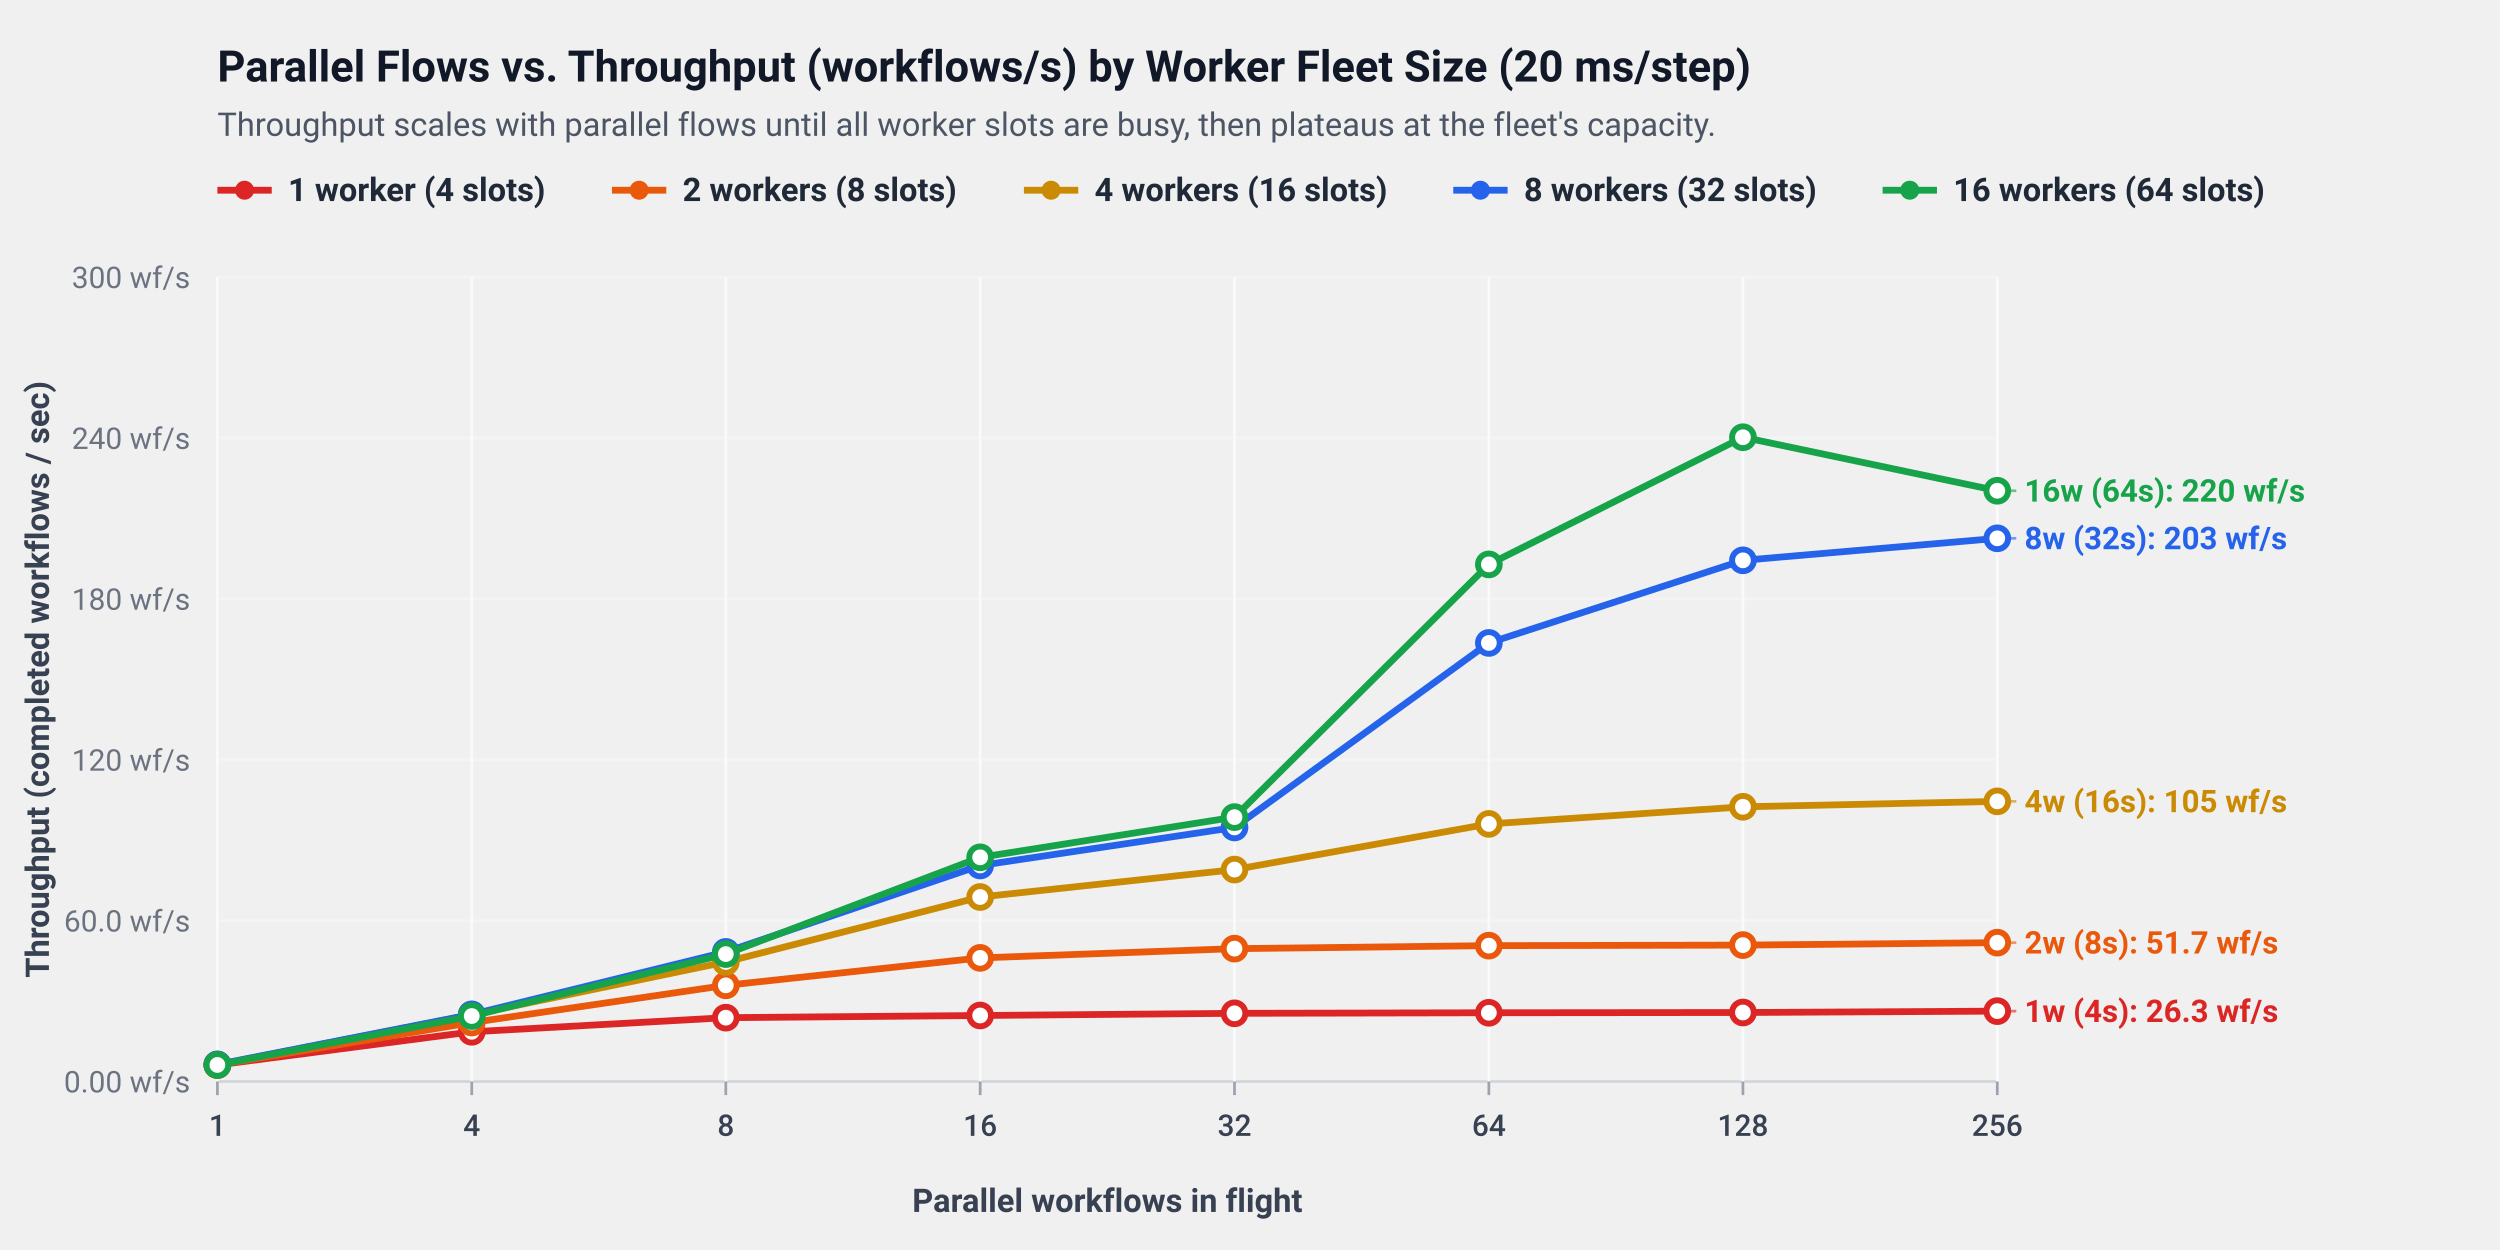
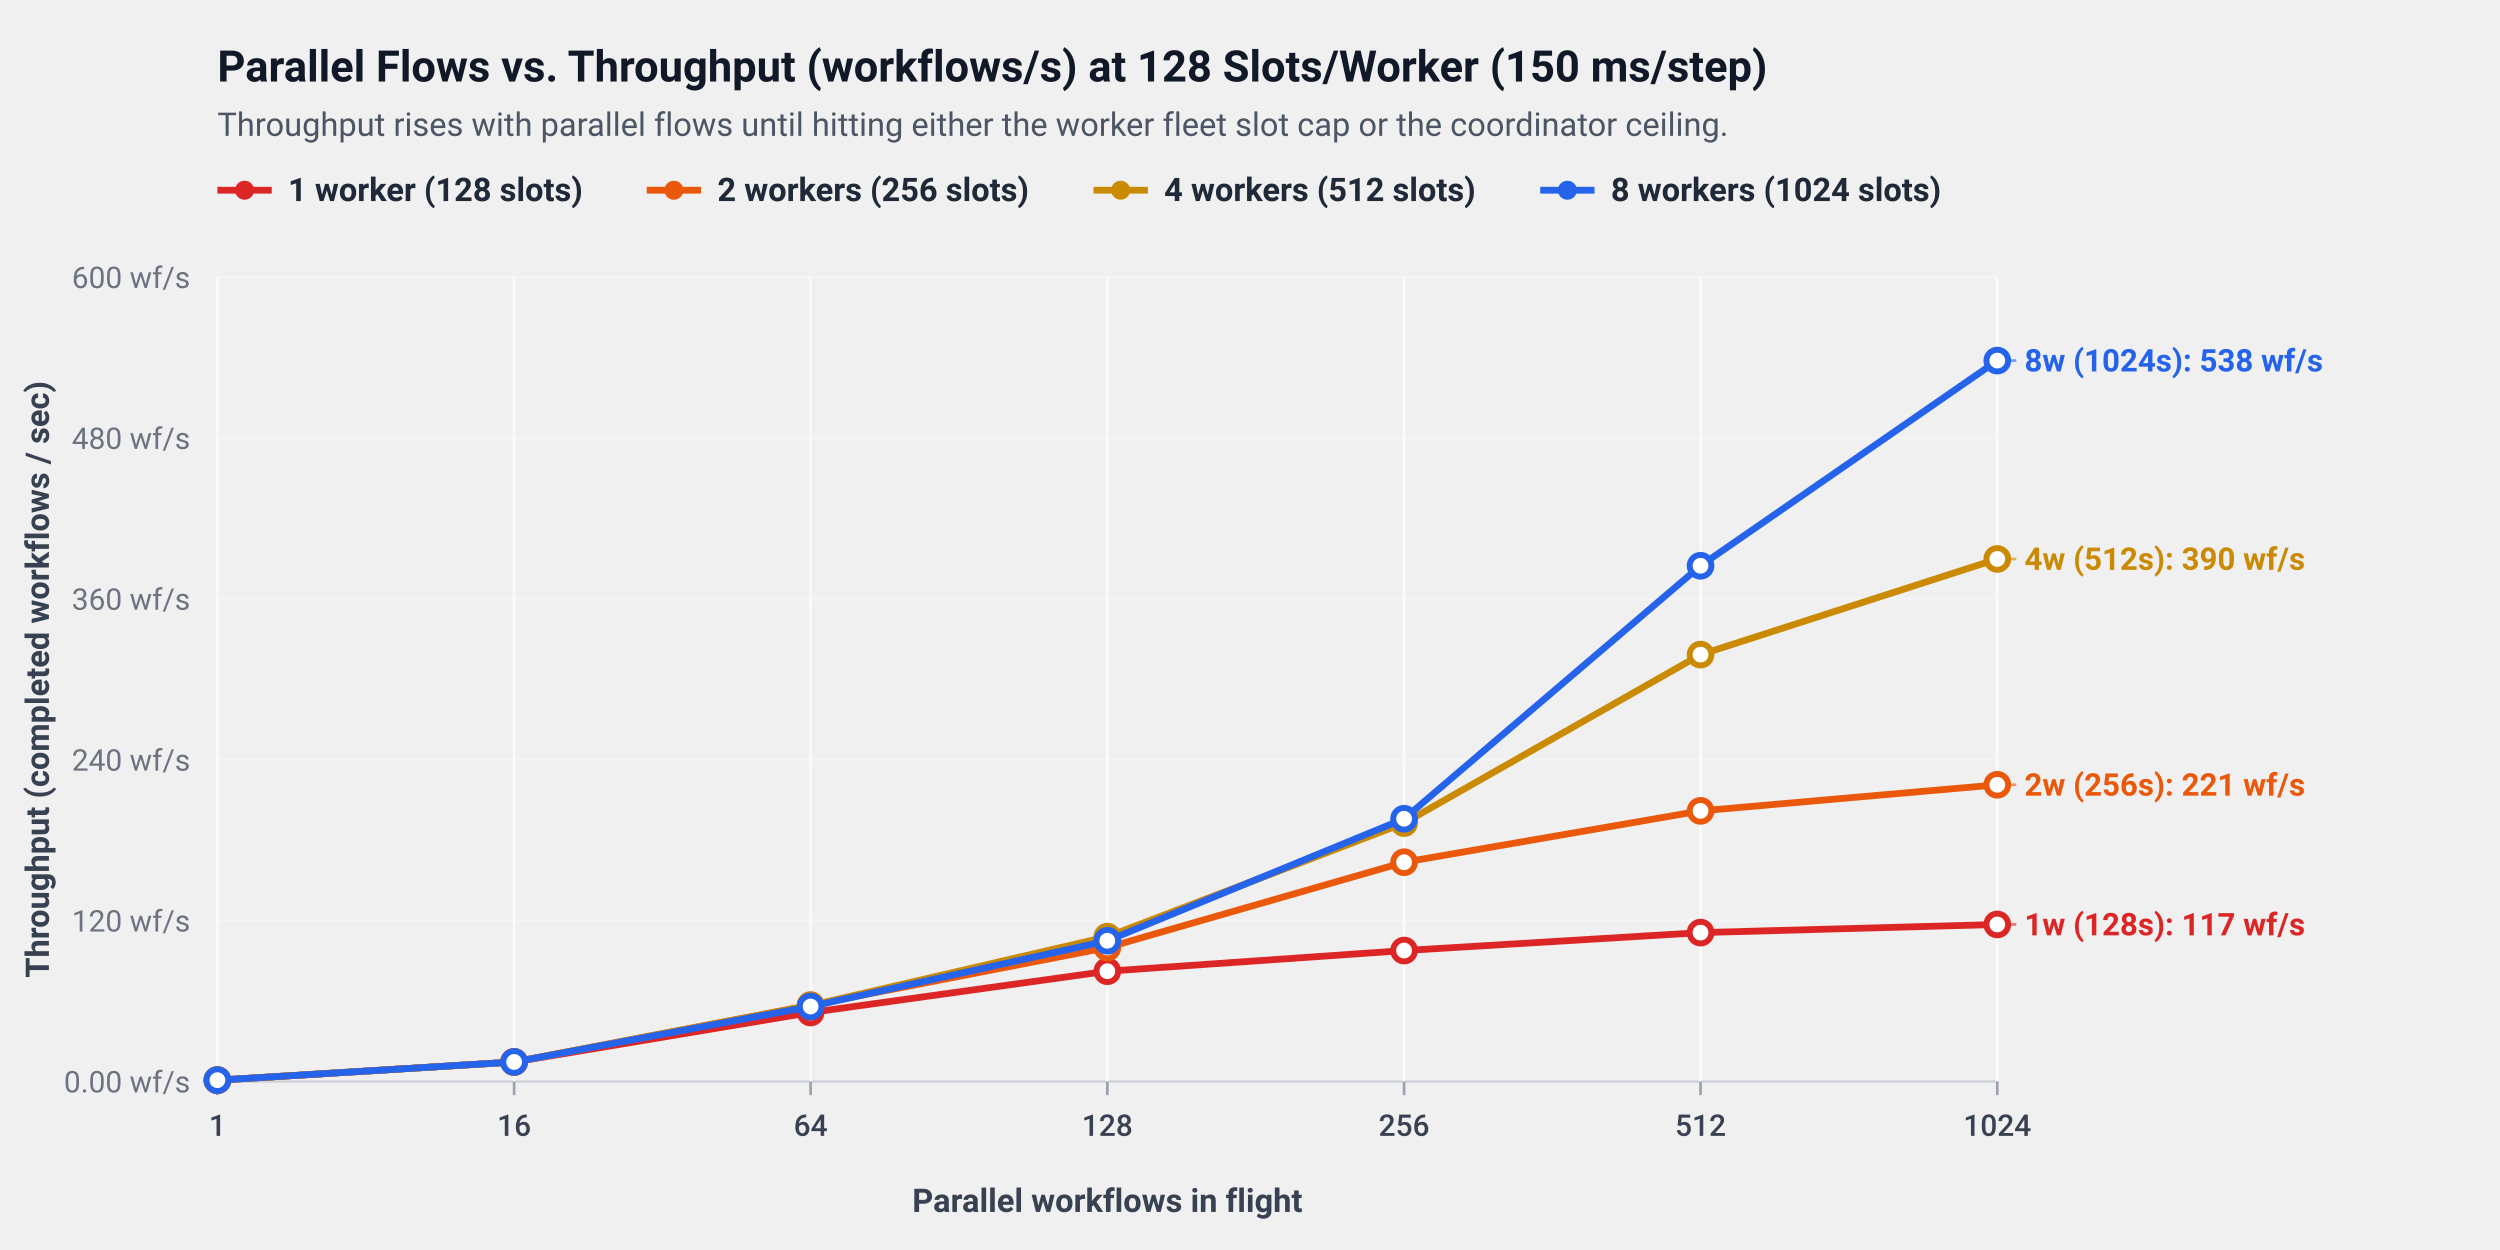
<svg xmlns="http://www.w3.org/2000/svg" viewBox="0 0 920 460" width="100%" style="font-family: -apple-system, BlinkMacSystemFont, 'Segoe UI', Roboto, Helvetica, Arial, sans-serif; background: #ffffff; border: 1px solid #e5e7eb; border-radius: 8px;">
-   <text x="80" y="30" font-size="16" font-weight="700" fill="#111827">Parallel Flows vs. Throughput (workflows/s) by Worker Fleet Size (20 ms/step)</text>
-   <text x="80" y="50" font-size="12" fill="#4b5563">Throughput scales with parallel flows until all worker slots are busy, then plateaus at the fleet's capacity.</text>
+   <text x="80" y="30" font-size="16" font-weight="700" fill="#111827">Parallel Flows vs. Throughput (workflows/s) at 128 Slots/Worker (150 ms/step)</text>
+   <text x="80" y="50" font-size="12" fill="#4b5563">Throughput rises with parallel flows until hitting either the worker fleet slot cap or the coordinator ceiling.</text>
  <line x1="80.0" y1="70" x2="100.0" y2="70" stroke="#dc2626" stroke-width="2.5" />
  <circle cx="90.0" cy="70" r="3.5" fill="#dc2626" />
-   <text x="106.0" y="74" font-size="12" font-weight="600" fill="#1f2937">1 worker (4 slots)</text>
-   <line x1="225.2" y1="70" x2="245.2" y2="70" stroke="#ea580c" stroke-width="2.5" />
-   <circle cx="235.2" cy="70" r="3.5" fill="#ea580c" />
-   <text x="251.2" y="74" font-size="12" font-weight="600" fill="#1f2937">2 workers (8 slots)</text>
-   <line x1="376.8" y1="70" x2="396.8" y2="70" stroke="#ca8a04" stroke-width="2.5" />
-   <circle cx="386.8" cy="70" r="3.5" fill="#ca8a04" />
-   <text x="402.8" y="74" font-size="12" font-weight="600" fill="#1f2937">4 workers (16 slots)</text>
-   <line x1="534.8" y1="70" x2="554.8" y2="70" stroke="#2563eb" stroke-width="2.5" />
-   <circle cx="544.8" cy="70" r="3.5" fill="#2563eb" />
-   <text x="560.8" y="74" font-size="12" font-weight="600" fill="#1f2937">8 workers (32 slots)</text>
-   <line x1="692.8" y1="70" x2="712.8" y2="70" stroke="#16a34a" stroke-width="2.5" />
-   <circle cx="702.8" cy="70" r="3.5" fill="#16a34a" />
-   <text x="718.8" y="74" font-size="12" font-weight="600" fill="#1f2937">16 workers (64 slots)</text>
+   <text x="106.0" y="74" font-size="12" font-weight="600" fill="#1f2937">1 worker (128 slots)</text>
+   <line x1="238.0" y1="70" x2="258.0" y2="70" stroke="#ea580c" stroke-width="2.5" />
+   <circle cx="248.0" cy="70" r="3.5" fill="#ea580c" />
+   <text x="264.0" y="74" font-size="12" font-weight="600" fill="#1f2937">2 workers (256 slots)</text>
+   <line x1="402.4" y1="70" x2="422.4" y2="70" stroke="#ca8a04" stroke-width="2.5" />
+   <circle cx="412.4" cy="70" r="3.5" fill="#ca8a04" />
+   <text x="428.4" y="74" font-size="12" font-weight="600" fill="#1f2937">4 workers (512 slots)</text>
+   <line x1="566.8" y1="70" x2="586.8" y2="70" stroke="#2563eb" stroke-width="2.5" />
+   <circle cx="576.8" cy="70" r="3.5" fill="#2563eb" />
+   <text x="592.8" y="74" font-size="12" font-weight="600" fill="#1f2937">8 workers (1024 slots)</text>
  <line x1="80" y1="398.0" x2="735" y2="398.0" stroke="#d1d5db" stroke-width="1" />
  <text x="70" y="402.0" font-size="11" fill="#6b7280" text-anchor="end">0.00 wf/s</text>
  <line x1="80" y1="338.8" x2="735" y2="338.8" stroke="#f3f4f6" stroke-width="1" />
-   <text x="70" y="342.8" font-size="11" fill="#6b7280" text-anchor="end">60.0 wf/s</text>
+   <text x="70" y="342.8" font-size="11" fill="#6b7280" text-anchor="end">120 wf/s</text>
  <line x1="80" y1="279.6" x2="735" y2="279.6" stroke="#f3f4f6" stroke-width="1" />
-   <text x="70" y="283.6" font-size="11" fill="#6b7280" text-anchor="end">120 wf/s</text>
+   <text x="70" y="283.6" font-size="11" fill="#6b7280" text-anchor="end">240 wf/s</text>
  <line x1="80" y1="220.4" x2="735" y2="220.4" stroke="#f3f4f6" stroke-width="1" />
-   <text x="70" y="224.4" font-size="11" fill="#6b7280" text-anchor="end">180 wf/s</text>
+   <text x="70" y="224.4" font-size="11" fill="#6b7280" text-anchor="end">360 wf/s</text>
  <line x1="80" y1="161.2" x2="735" y2="161.2" stroke="#f3f4f6" stroke-width="1" />
-   <text x="70" y="165.2" font-size="11" fill="#6b7280" text-anchor="end">240 wf/s</text>
+   <text x="70" y="165.2" font-size="11" fill="#6b7280" text-anchor="end">480 wf/s</text>
  <line x1="80" y1="102.0" x2="735" y2="102.0" stroke="#f3f4f6" stroke-width="1" />
-   <text x="70" y="106.0" font-size="11" fill="#6b7280" text-anchor="end">300 wf/s</text>
+   <text x="70" y="106.0" font-size="11" fill="#6b7280" text-anchor="end">600 wf/s</text>
  <line x1="80.0" y1="102" x2="80.0" y2="398" stroke="#f9fafb" stroke-width="1" />
  <line x1="80.0" y1="398" x2="80.0" y2="403" stroke="#9ca3af" stroke-width="1" />
  <text x="80.0" y="418" font-size="11" font-weight="500" fill="#374151" text-anchor="middle">1</text>
-   <line x1="173.6" y1="102" x2="173.6" y2="398" stroke="#f9fafb" stroke-width="1" />
-   <line x1="173.6" y1="398" x2="173.6" y2="403" stroke="#9ca3af" stroke-width="1" />
-   <text x="173.6" y="418" font-size="11" font-weight="500" fill="#374151" text-anchor="middle">4</text>
-   <line x1="267.1" y1="102" x2="267.1" y2="398" stroke="#f9fafb" stroke-width="1" />
-   <line x1="267.1" y1="398" x2="267.1" y2="403" stroke="#9ca3af" stroke-width="1" />
-   <text x="267.1" y="418" font-size="11" font-weight="500" fill="#374151" text-anchor="middle">8</text>
-   <line x1="360.7" y1="102" x2="360.7" y2="398" stroke="#f9fafb" stroke-width="1" />
-   <line x1="360.7" y1="398" x2="360.7" y2="403" stroke="#9ca3af" stroke-width="1" />
-   <text x="360.7" y="418" font-size="11" font-weight="500" fill="#374151" text-anchor="middle">16</text>
-   <line x1="454.3" y1="102" x2="454.3" y2="398" stroke="#f9fafb" stroke-width="1" />
-   <line x1="454.3" y1="398" x2="454.3" y2="403" stroke="#9ca3af" stroke-width="1" />
-   <text x="454.3" y="418" font-size="11" font-weight="500" fill="#374151" text-anchor="middle">32</text>
-   <line x1="547.9" y1="102" x2="547.9" y2="398" stroke="#f9fafb" stroke-width="1" />
-   <line x1="547.9" y1="398" x2="547.9" y2="403" stroke="#9ca3af" stroke-width="1" />
-   <text x="547.9" y="418" font-size="11" font-weight="500" fill="#374151" text-anchor="middle">64</text>
-   <line x1="641.4" y1="102" x2="641.4" y2="398" stroke="#f9fafb" stroke-width="1" />
-   <line x1="641.4" y1="398" x2="641.4" y2="403" stroke="#9ca3af" stroke-width="1" />
-   <text x="641.4" y="418" font-size="11" font-weight="500" fill="#374151" text-anchor="middle">128</text>
+   <line x1="189.2" y1="102" x2="189.2" y2="398" stroke="#f9fafb" stroke-width="1" />
+   <line x1="189.2" y1="398" x2="189.2" y2="403" stroke="#9ca3af" stroke-width="1" />
+   <text x="189.2" y="418" font-size="11" font-weight="500" fill="#374151" text-anchor="middle">16</text>
+   <line x1="298.3" y1="102" x2="298.3" y2="398" stroke="#f9fafb" stroke-width="1" />
+   <line x1="298.3" y1="398" x2="298.3" y2="403" stroke="#9ca3af" stroke-width="1" />
+   <text x="298.3" y="418" font-size="11" font-weight="500" fill="#374151" text-anchor="middle">64</text>
+   <line x1="407.5" y1="102" x2="407.5" y2="398" stroke="#f9fafb" stroke-width="1" />
+   <line x1="407.5" y1="398" x2="407.5" y2="403" stroke="#9ca3af" stroke-width="1" />
+   <text x="407.5" y="418" font-size="11" font-weight="500" fill="#374151" text-anchor="middle">128</text>
+   <line x1="516.7" y1="102" x2="516.7" y2="398" stroke="#f9fafb" stroke-width="1" />
+   <line x1="516.7" y1="398" x2="516.7" y2="403" stroke="#9ca3af" stroke-width="1" />
+   <text x="516.7" y="418" font-size="11" font-weight="500" fill="#374151" text-anchor="middle">256</text>
+   <line x1="625.8" y1="102" x2="625.8" y2="398" stroke="#f9fafb" stroke-width="1" />
+   <line x1="625.8" y1="398" x2="625.8" y2="403" stroke="#9ca3af" stroke-width="1" />
+   <text x="625.8" y="418" font-size="11" font-weight="500" fill="#374151" text-anchor="middle">512</text>
  <line x1="735.0" y1="102" x2="735.0" y2="398" stroke="#f9fafb" stroke-width="1" />
  <line x1="735.0" y1="398" x2="735.0" y2="403" stroke="#9ca3af" stroke-width="1" />
-   <text x="735.0" y="418" font-size="11" font-weight="500" fill="#374151" text-anchor="middle">256</text>
+   <text x="735.0" y="418" font-size="11" font-weight="500" fill="#374151" text-anchor="middle">1024</text>
  <text x="407.5" y="446" font-size="12" font-weight="600" fill="#374151" text-anchor="middle">Parallel workflows in flight</text>
  <text x="18" y="250.0" font-size="12" font-weight="600" fill="#374151" text-anchor="middle" transform="rotate(-90 18 250.0)">Throughput (completed workflows / sec)</text>
-   <polyline fill="none" stroke="#dc2626" stroke-width="2.5" points="80.0,391.9 173.6,379.7 267.1,374.5 360.7,373.7 454.3,372.9 547.9,372.7 641.4,372.6 735.0,372.1" />
-   <circle cx="80.0" cy="391.9" r="4" fill="#ffffff" stroke="#dc2626" stroke-width="2.2" />
-   <circle cx="173.6" cy="379.7" r="4" fill="#ffffff" stroke="#dc2626" stroke-width="2.2" />
-   <circle cx="267.1" cy="374.5" r="4" fill="#ffffff" stroke="#dc2626" stroke-width="2.2" />
-   <circle cx="360.7" cy="373.7" r="4" fill="#ffffff" stroke="#dc2626" stroke-width="2.2" />
-   <circle cx="454.3" cy="372.9" r="4" fill="#ffffff" stroke="#dc2626" stroke-width="2.2" />
-   <circle cx="547.9" cy="372.7" r="4" fill="#ffffff" stroke="#dc2626" stroke-width="2.2" />
-   <circle cx="641.4" cy="372.6" r="4" fill="#ffffff" stroke="#dc2626" stroke-width="2.2" />
-   <circle cx="735.0" cy="372.1" r="4" fill="#ffffff" stroke="#dc2626" stroke-width="2.2" />
-   <polyline fill="none" stroke="#ea580c" stroke-width="2.5" points="80.0,391.9 173.6,376.3 267.1,362.6 360.7,352.5 454.3,349.1 547.9,348.0 641.4,347.8 735.0,346.9" />
-   <circle cx="80.0" cy="391.9" r="4" fill="#ffffff" stroke="#ea580c" stroke-width="2.2" />
-   <circle cx="173.6" cy="376.3" r="4" fill="#ffffff" stroke="#ea580c" stroke-width="2.2" />
-   <circle cx="267.1" cy="362.6" r="4" fill="#ffffff" stroke="#ea580c" stroke-width="2.2" />
-   <circle cx="360.7" cy="352.5" r="4" fill="#ffffff" stroke="#ea580c" stroke-width="2.2" />
-   <circle cx="454.3" cy="349.1" r="4" fill="#ffffff" stroke="#ea580c" stroke-width="2.2" />
-   <circle cx="547.9" cy="348.0" r="4" fill="#ffffff" stroke="#ea580c" stroke-width="2.2" />
-   <circle cx="641.4" cy="347.8" r="4" fill="#ffffff" stroke="#ea580c" stroke-width="2.2" />
-   <circle cx="735.0" cy="346.9" r="4" fill="#ffffff" stroke="#ea580c" stroke-width="2.2" />
-   <polyline fill="none" stroke="#ca8a04" stroke-width="2.5" points="80.0,391.8 173.6,373.4 267.1,354.0 360.7,330.1 454.3,320.0 547.9,303.2 641.4,296.9 735.0,294.9" />
-   <circle cx="80.0" cy="391.8" r="4" fill="#ffffff" stroke="#ca8a04" stroke-width="2.2" />
-   <circle cx="173.6" cy="373.4" r="4" fill="#ffffff" stroke="#ca8a04" stroke-width="2.2" />
-   <circle cx="267.1" cy="354.0" r="4" fill="#ffffff" stroke="#ca8a04" stroke-width="2.2" />
-   <circle cx="360.7" cy="330.1" r="4" fill="#ffffff" stroke="#ca8a04" stroke-width="2.2" />
-   <circle cx="454.3" cy="320.0" r="4" fill="#ffffff" stroke="#ca8a04" stroke-width="2.2" />
-   <circle cx="547.9" cy="303.2" r="4" fill="#ffffff" stroke="#ca8a04" stroke-width="2.2" />
-   <circle cx="641.4" cy="296.9" r="4" fill="#ffffff" stroke="#ca8a04" stroke-width="2.2" />
-   <circle cx="735.0" cy="294.9" r="4" fill="#ffffff" stroke="#ca8a04" stroke-width="2.2" />
-   <polyline fill="none" stroke="#2563eb" stroke-width="2.5" points="80.0,391.7 173.6,373.3 267.1,350.3 360.7,318.5 454.3,304.5 547.9,236.6 641.4,206.2 735.0,198.1" />
-   <circle cx="80.0" cy="391.7" r="4" fill="#ffffff" stroke="#2563eb" stroke-width="2.2" />
-   <circle cx="173.6" cy="373.3" r="4" fill="#ffffff" stroke="#2563eb" stroke-width="2.2" />
-   <circle cx="267.1" cy="350.3" r="4" fill="#ffffff" stroke="#2563eb" stroke-width="2.2" />
-   <circle cx="360.7" cy="318.5" r="4" fill="#ffffff" stroke="#2563eb" stroke-width="2.2" />
-   <circle cx="454.3" cy="304.5" r="4" fill="#ffffff" stroke="#2563eb" stroke-width="2.2" />
-   <circle cx="547.9" cy="236.6" r="4" fill="#ffffff" stroke="#2563eb" stroke-width="2.2" />
-   <circle cx="641.4" cy="206.2" r="4" fill="#ffffff" stroke="#2563eb" stroke-width="2.2" />
-   <circle cx="735.0" cy="198.1" r="4" fill="#ffffff" stroke="#2563eb" stroke-width="2.2" />
-   <polyline fill="none" stroke="#16a34a" stroke-width="2.5" points="80.0,391.9 173.6,373.9 267.1,351.1 360.7,315.5 454.3,300.7 547.9,207.7 641.4,160.9 735.0,180.6" />
-   <circle cx="80.0" cy="391.9" r="4" fill="#ffffff" stroke="#16a34a" stroke-width="2.2" />
-   <circle cx="173.6" cy="373.9" r="4" fill="#ffffff" stroke="#16a34a" stroke-width="2.2" />
-   <circle cx="267.1" cy="351.1" r="4" fill="#ffffff" stroke="#16a34a" stroke-width="2.2" />
-   <circle cx="360.7" cy="315.5" r="4" fill="#ffffff" stroke="#16a34a" stroke-width="2.2" />
-   <circle cx="454.3" cy="300.7" r="4" fill="#ffffff" stroke="#16a34a" stroke-width="2.2" />
-   <circle cx="547.9" cy="207.7" r="4" fill="#ffffff" stroke="#16a34a" stroke-width="2.2" />
-   <circle cx="641.4" cy="160.9" r="4" fill="#ffffff" stroke="#16a34a" stroke-width="2.2" />
-   <circle cx="735.0" cy="180.6" r="4" fill="#ffffff" stroke="#16a34a" stroke-width="2.2" />
-   <line x1="740.0" y1="180.6" x2="742.0" y2="180.6" stroke="#16a34a" stroke-width="1" stroke-opacity="0.6" />
-   <text x="745.0" y="184.6" font-size="11.5" font-weight="600" fill="#16a34a">16w (64s): 220 wf/s</text>
-   <line x1="740.0" y1="198.1" x2="742.0" y2="198.1" stroke="#2563eb" stroke-width="1" stroke-opacity="0.6" />
-   <text x="745.0" y="202.1" font-size="11.5" font-weight="600" fill="#2563eb">8w (32s): 203 wf/s</text>
-   <line x1="740.0" y1="294.9" x2="742.0" y2="294.9" stroke="#ca8a04" stroke-width="1" stroke-opacity="0.6" />
-   <text x="745.0" y="298.9" font-size="11.5" font-weight="600" fill="#ca8a04">4w (16s): 105 wf/s</text>
-   <line x1="740.0" y1="346.9" x2="742.0" y2="346.9" stroke="#ea580c" stroke-width="1" stroke-opacity="0.6" />
-   <text x="745.0" y="350.9" font-size="11.5" font-weight="600" fill="#ea580c">2w (8s): 51.7 wf/s</text>
-   <line x1="740.0" y1="372.1" x2="742.0" y2="372.1" stroke="#dc2626" stroke-width="1" stroke-opacity="0.6" />
-   <text x="745.0" y="376.1" font-size="11.5" font-weight="600" fill="#dc2626">1w (4s): 26.3 wf/s</text>
+   <polyline fill="none" stroke="#dc2626" stroke-width="2.5" points="80.0,397.5 189.2,390.8 298.3,372.6 407.5,357.4 516.7,349.8 625.8,343.2 735.0,340.2" />
+   <circle cx="80.0" cy="397.5" r="4" fill="#ffffff" stroke="#dc2626" stroke-width="2.2" />
+   <circle cx="189.2" cy="390.8" r="4" fill="#ffffff" stroke="#dc2626" stroke-width="2.2" />
+   <circle cx="298.3" cy="372.6" r="4" fill="#ffffff" stroke="#dc2626" stroke-width="2.2" />
+   <circle cx="407.5" cy="357.4" r="4" fill="#ffffff" stroke="#dc2626" stroke-width="2.2" />
+   <circle cx="516.7" cy="349.8" r="4" fill="#ffffff" stroke="#dc2626" stroke-width="2.2" />
+   <circle cx="625.8" cy="343.2" r="4" fill="#ffffff" stroke="#dc2626" stroke-width="2.2" />
+   <circle cx="735.0" cy="340.2" r="4" fill="#ffffff" stroke="#dc2626" stroke-width="2.2" />
+   <polyline fill="none" stroke="#ea580c" stroke-width="2.5" points="80.0,397.5 189.2,390.8 298.3,369.9 407.5,348.7 516.7,317.3 625.8,298.4 735.0,288.8" />
+   <circle cx="80.0" cy="397.5" r="4" fill="#ffffff" stroke="#ea580c" stroke-width="2.2" />
+   <circle cx="189.2" cy="390.8" r="4" fill="#ffffff" stroke="#ea580c" stroke-width="2.2" />
+   <circle cx="298.3" cy="369.9" r="4" fill="#ffffff" stroke="#ea580c" stroke-width="2.2" />
+   <circle cx="407.5" cy="348.7" r="4" fill="#ffffff" stroke="#ea580c" stroke-width="2.2" />
+   <circle cx="516.7" cy="317.3" r="4" fill="#ffffff" stroke="#ea580c" stroke-width="2.2" />
+   <circle cx="625.8" cy="298.4" r="4" fill="#ffffff" stroke="#ea580c" stroke-width="2.2" />
+   <circle cx="735.0" cy="288.8" r="4" fill="#ffffff" stroke="#ea580c" stroke-width="2.2" />
+   <polyline fill="none" stroke="#ca8a04" stroke-width="2.5" points="80.0,397.5 189.2,390.8 298.3,370.0 407.5,344.7 516.7,302.9 625.8,240.9 735.0,205.7" />
+   <circle cx="80.0" cy="397.5" r="4" fill="#ffffff" stroke="#ca8a04" stroke-width="2.2" />
+   <circle cx="189.2" cy="390.8" r="4" fill="#ffffff" stroke="#ca8a04" stroke-width="2.2" />
+   <circle cx="298.3" cy="370.0" r="4" fill="#ffffff" stroke="#ca8a04" stroke-width="2.2" />
+   <circle cx="407.5" cy="344.7" r="4" fill="#ffffff" stroke="#ca8a04" stroke-width="2.2" />
+   <circle cx="516.7" cy="302.9" r="4" fill="#ffffff" stroke="#ca8a04" stroke-width="2.2" />
+   <circle cx="625.8" cy="240.9" r="4" fill="#ffffff" stroke="#ca8a04" stroke-width="2.2" />
+   <circle cx="735.0" cy="205.7" r="4" fill="#ffffff" stroke="#ca8a04" stroke-width="2.2" />
+   <polyline fill="none" stroke="#2563eb" stroke-width="2.5" points="80.0,397.5 189.2,390.8 298.3,370.4 407.5,346.2 516.7,301.3 625.8,208.2 735.0,132.7" />
+   <circle cx="80.0" cy="397.5" r="4" fill="#ffffff" stroke="#2563eb" stroke-width="2.2" />
+   <circle cx="189.2" cy="390.8" r="4" fill="#ffffff" stroke="#2563eb" stroke-width="2.2" />
+   <circle cx="298.3" cy="370.4" r="4" fill="#ffffff" stroke="#2563eb" stroke-width="2.2" />
+   <circle cx="407.5" cy="346.2" r="4" fill="#ffffff" stroke="#2563eb" stroke-width="2.2" />
+   <circle cx="516.7" cy="301.3" r="4" fill="#ffffff" stroke="#2563eb" stroke-width="2.2" />
+   <circle cx="625.8" cy="208.2" r="4" fill="#ffffff" stroke="#2563eb" stroke-width="2.2" />
+   <circle cx="735.0" cy="132.7" r="4" fill="#ffffff" stroke="#2563eb" stroke-width="2.2" />
+   <line x1="740.0" y1="132.7" x2="742.0" y2="132.7" stroke="#2563eb" stroke-width="1" stroke-opacity="0.6" />
+   <text x="745.0" y="136.7" font-size="11.5" font-weight="600" fill="#2563eb">8w (1024s): 538 wf/s</text>
+   <line x1="740.0" y1="205.7" x2="742.0" y2="205.7" stroke="#ca8a04" stroke-width="1" stroke-opacity="0.6" />
+   <text x="745.0" y="209.7" font-size="11.5" font-weight="600" fill="#ca8a04">4w (512s): 390 wf/s</text>
+   <line x1="740.0" y1="288.8" x2="742.0" y2="288.8" stroke="#ea580c" stroke-width="1" stroke-opacity="0.6" />
+   <text x="745.0" y="292.8" font-size="11.5" font-weight="600" fill="#ea580c">2w (256s): 221 wf/s</text>
+   <line x1="740.0" y1="340.2" x2="742.0" y2="340.2" stroke="#dc2626" stroke-width="1" stroke-opacity="0.6" />
+   <text x="745.0" y="344.2" font-size="11.5" font-weight="600" fill="#dc2626">1w (128s): 117 wf/s</text>
</svg>
